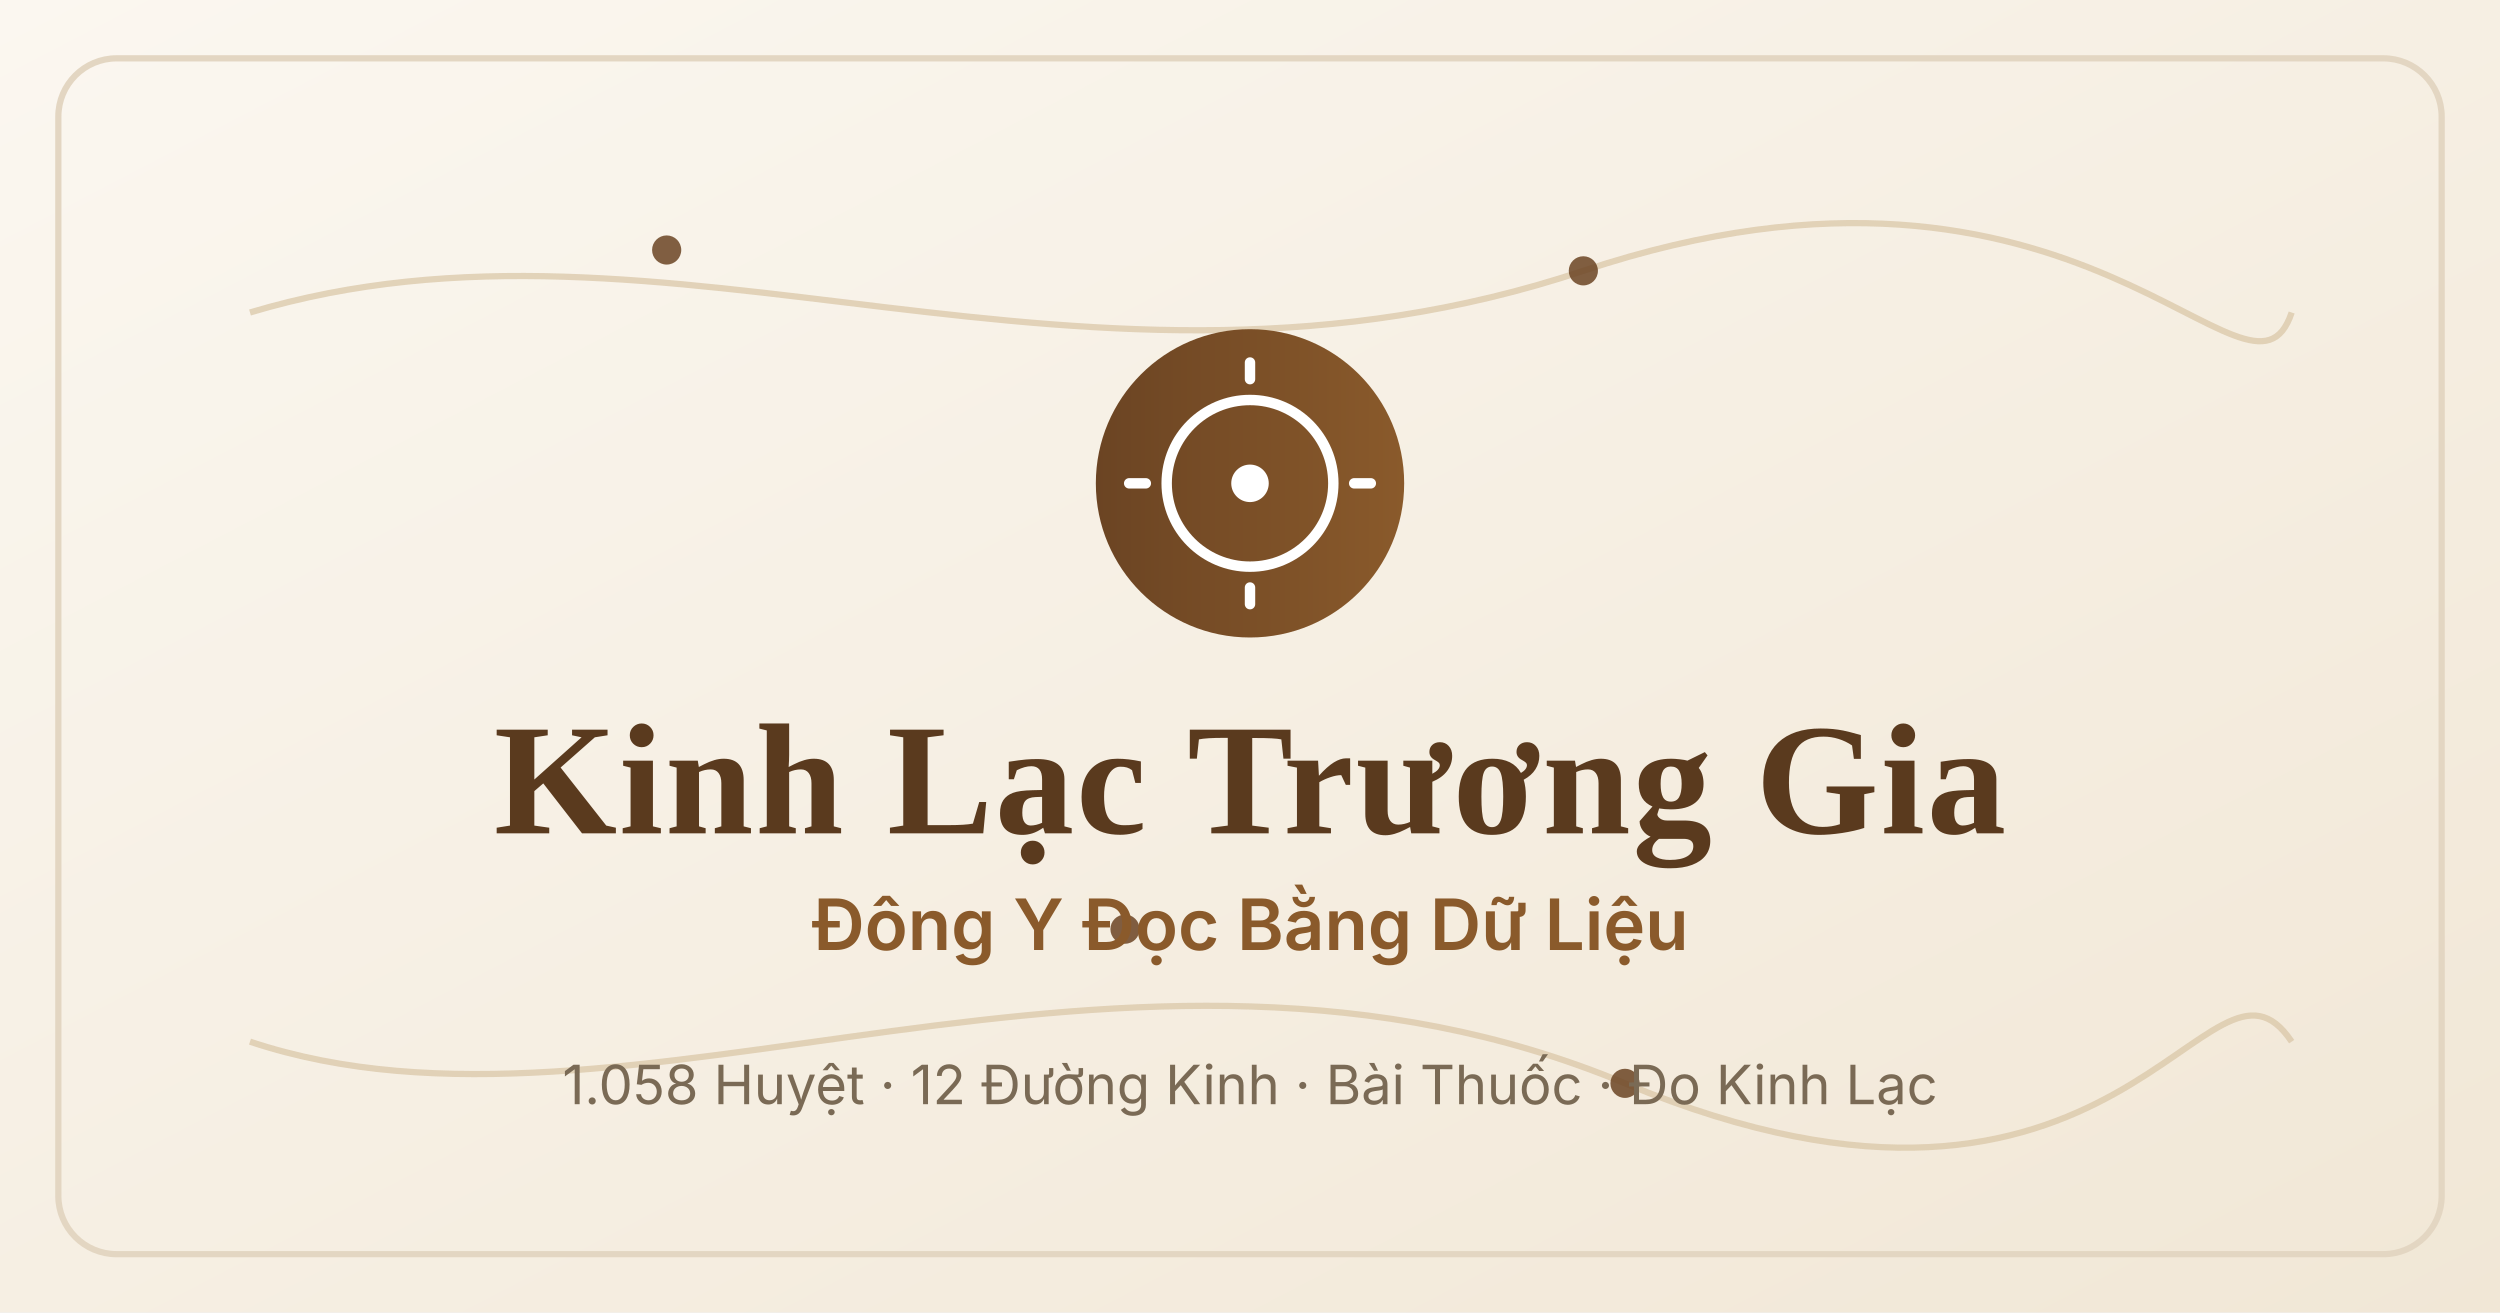
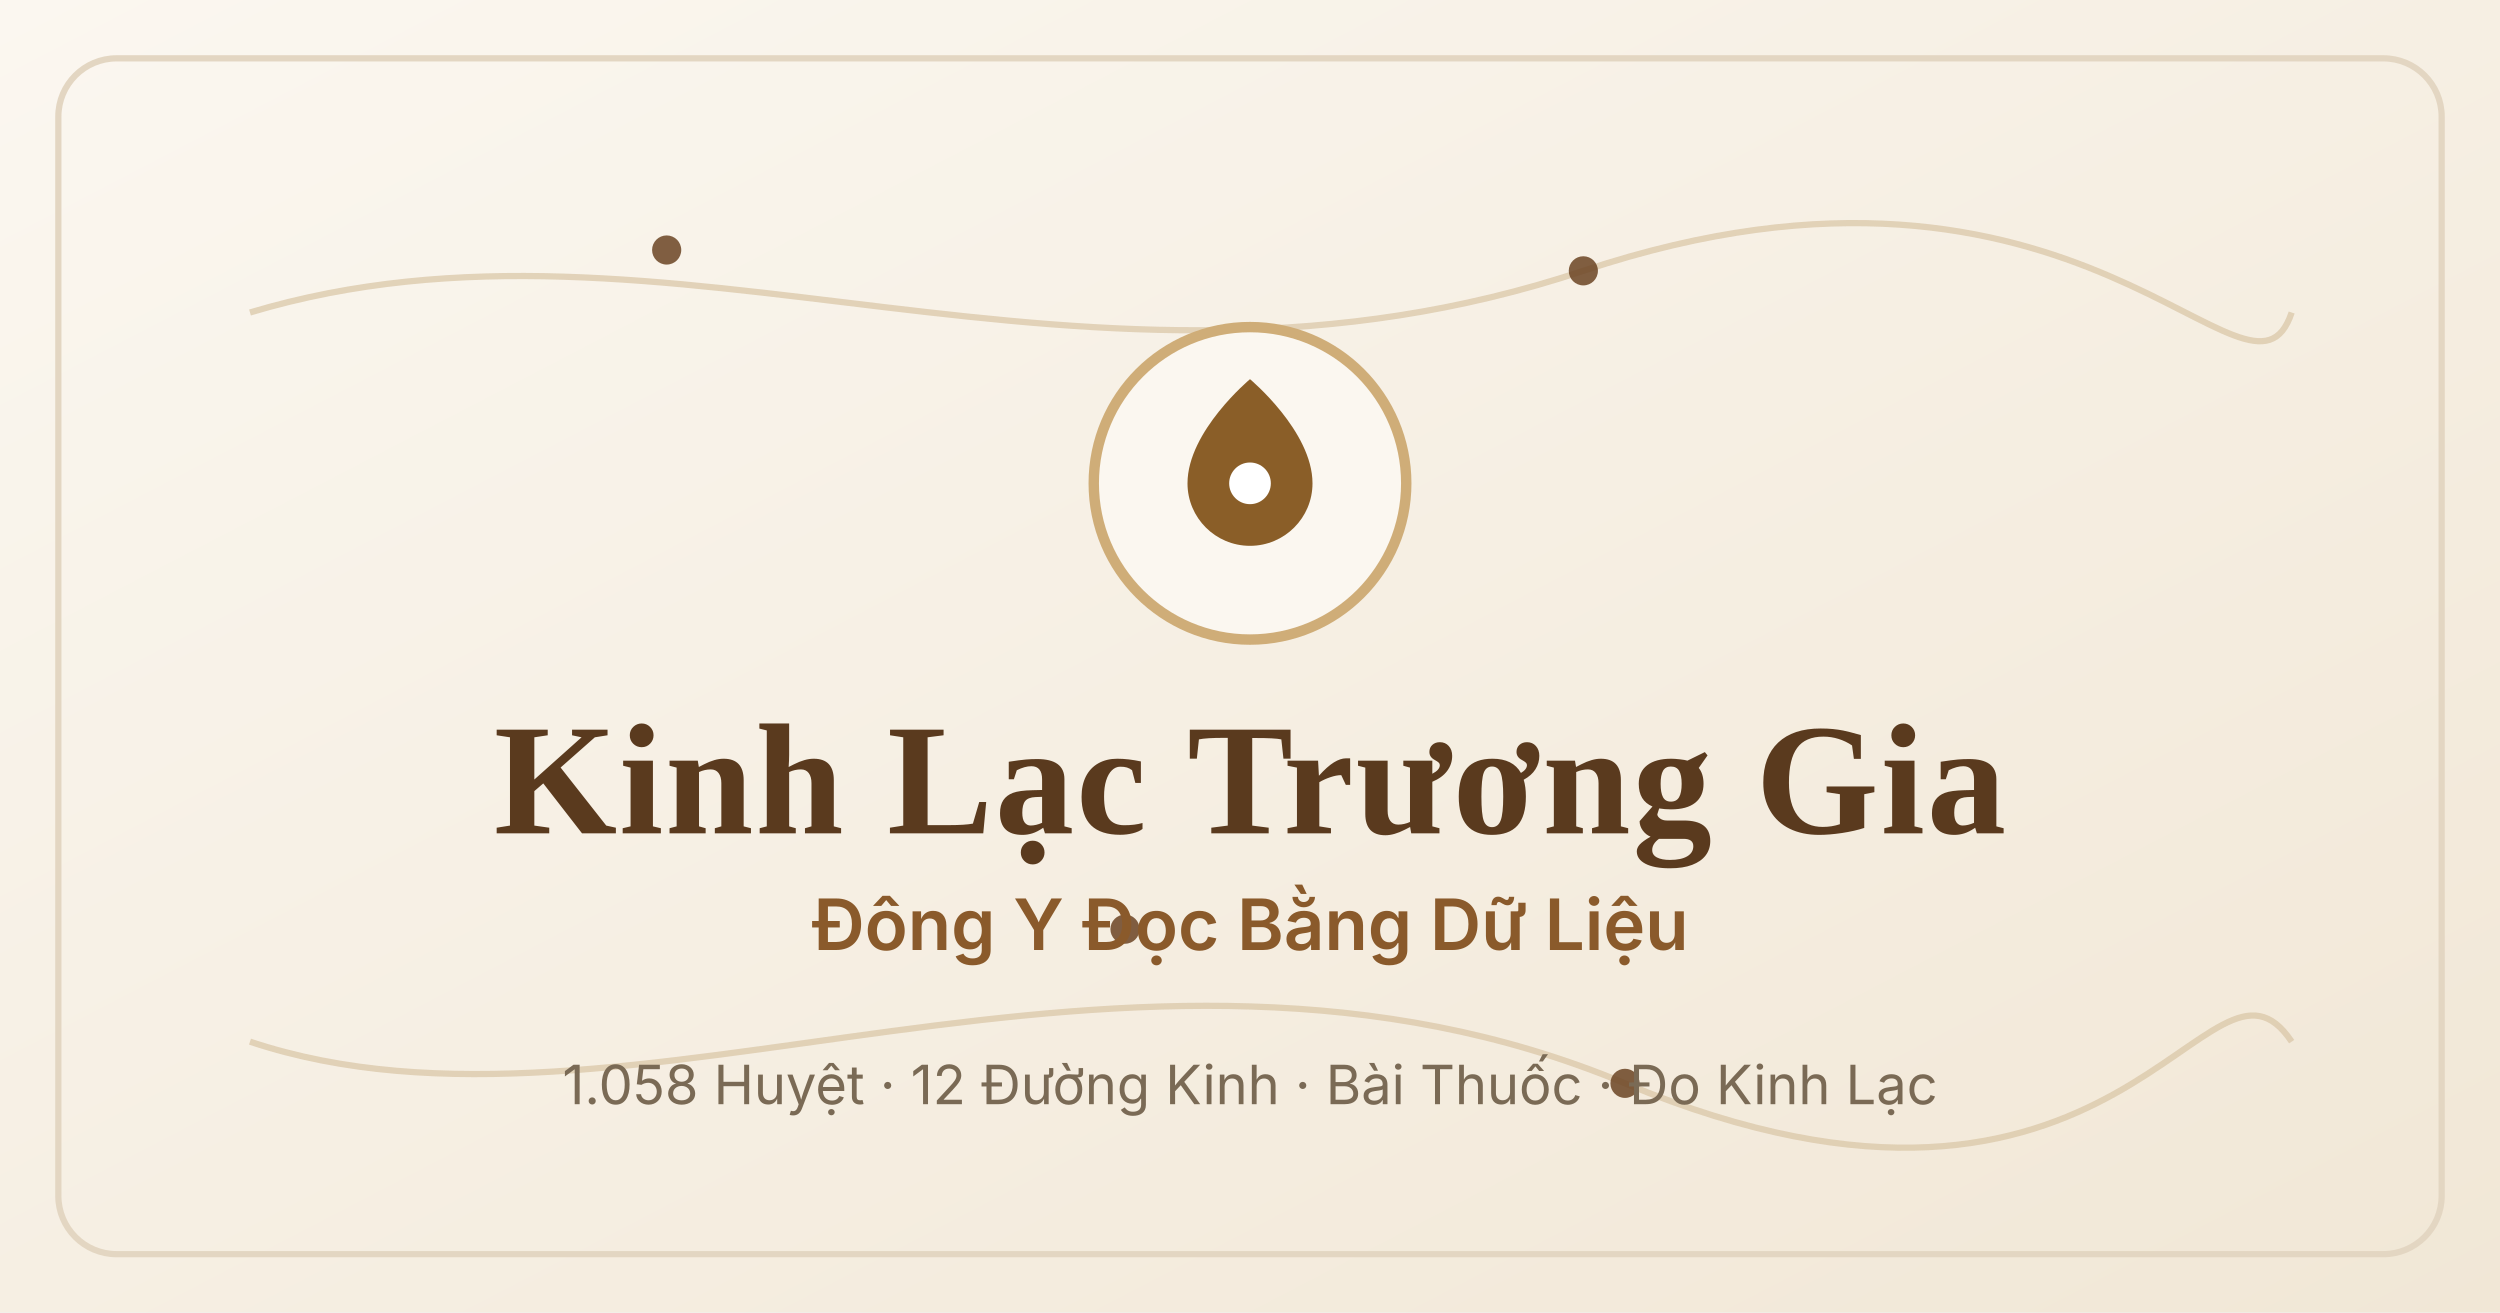
<svg xmlns="http://www.w3.org/2000/svg" width="1200" height="630" viewBox="0 0 1200 630" role="img" aria-label="Kinh Lạc Trương Gia — Đông Y đọc bằng dữ liệu">
  <defs>
    <linearGradient id="bg" x1="0" y1="0" x2="1" y2="1">
      <stop offset="0" stop-color="#fbf7f0" />
      <stop offset="1" stop-color="#f1e7d6" />
-     </linearGradient>
-     <linearGradient id="band" x1="0" y1="0" x2="1" y2="0">
-       <stop offset="0" stop-color="#6b4423" />
-       <stop offset="1" stop-color="#8a5a2b" />
    </linearGradient>
  </defs>
  <rect width="1200" height="630" fill="url(#bg)" />
  <rect x="28" y="28" width="1144" height="574" rx="28" fill="none" stroke="#e3d6c2" stroke-width="3" />
  <g stroke="#d8c4a4" stroke-width="3" fill="none" opacity="0.7">
    <path d="M120 150 C 320 90, 520 210, 760 130 S 1080 210, 1100 150" />
    <path d="M120 500 C 300 560, 540 420, 780 520 S 1060 440, 1100 500" />
  </g>
  <g fill="#6b4423" opacity="0.85">
    <circle cx="320" cy="120" r="7" />
    <circle cx="760" cy="130" r="7" />
    <circle cx="540" cy="446" r="7" />
    <circle cx="780" cy="520" r="7" />
  </g>
-   <g transform="translate(600 232)">
-     <circle r="74" fill="url(#band)" />
-     <circle r="40" fill="none" stroke="#ffffff" stroke-width="5" />
-     <circle r="9" fill="#ffffff" />
-     <g stroke="#ffffff" stroke-width="5" stroke-linecap="round">
-       <path d="M0 -58 V -50 M0 50 V 58 M-58 0 H -50 M50 0 H 58" />
-     </g>
+   <g transform="translate(520 152) scale(2.5)">
+     <circle cx="32" cy="32" r="30" fill="#fbf7f0" stroke="#cfad78" stroke-width="2" />
+     <path d="M32 12C32 12 20 22 20 32C20 38.627 25.373 44 32 44C38.627 44 44 38.627 44 32C44 22 32 12 32 12Z" fill="#8a5e28" />
+     <circle cx="32" cy="32" r="4" fill="#ffffff" />
  </g>
  <text x="600" y="400" text-anchor="middle" font-family="'Times New Roman', Georgia, serif" font-size="76" font-weight="800" fill="#5a3a1e" letter-spacing="1">Kinh Lạc Trương Gia</text>
  <text x="600" y="456" text-anchor="middle" font-family="Inter, 'Segoe UI', system-ui, sans-serif" font-size="34" font-weight="600" fill="#8a5a2b">Đông Y Đọc Bằng Dữ Liệu</text>
  <text x="600" y="530" text-anchor="middle" font-family="Inter, 'Segoe UI', system-ui, sans-serif" font-size="26" fill="#7a6a55">1.058 Huyệt · 12 Đường Kinh · Bài Thuốc · Đo Kinh Lạc</text>
</svg>
